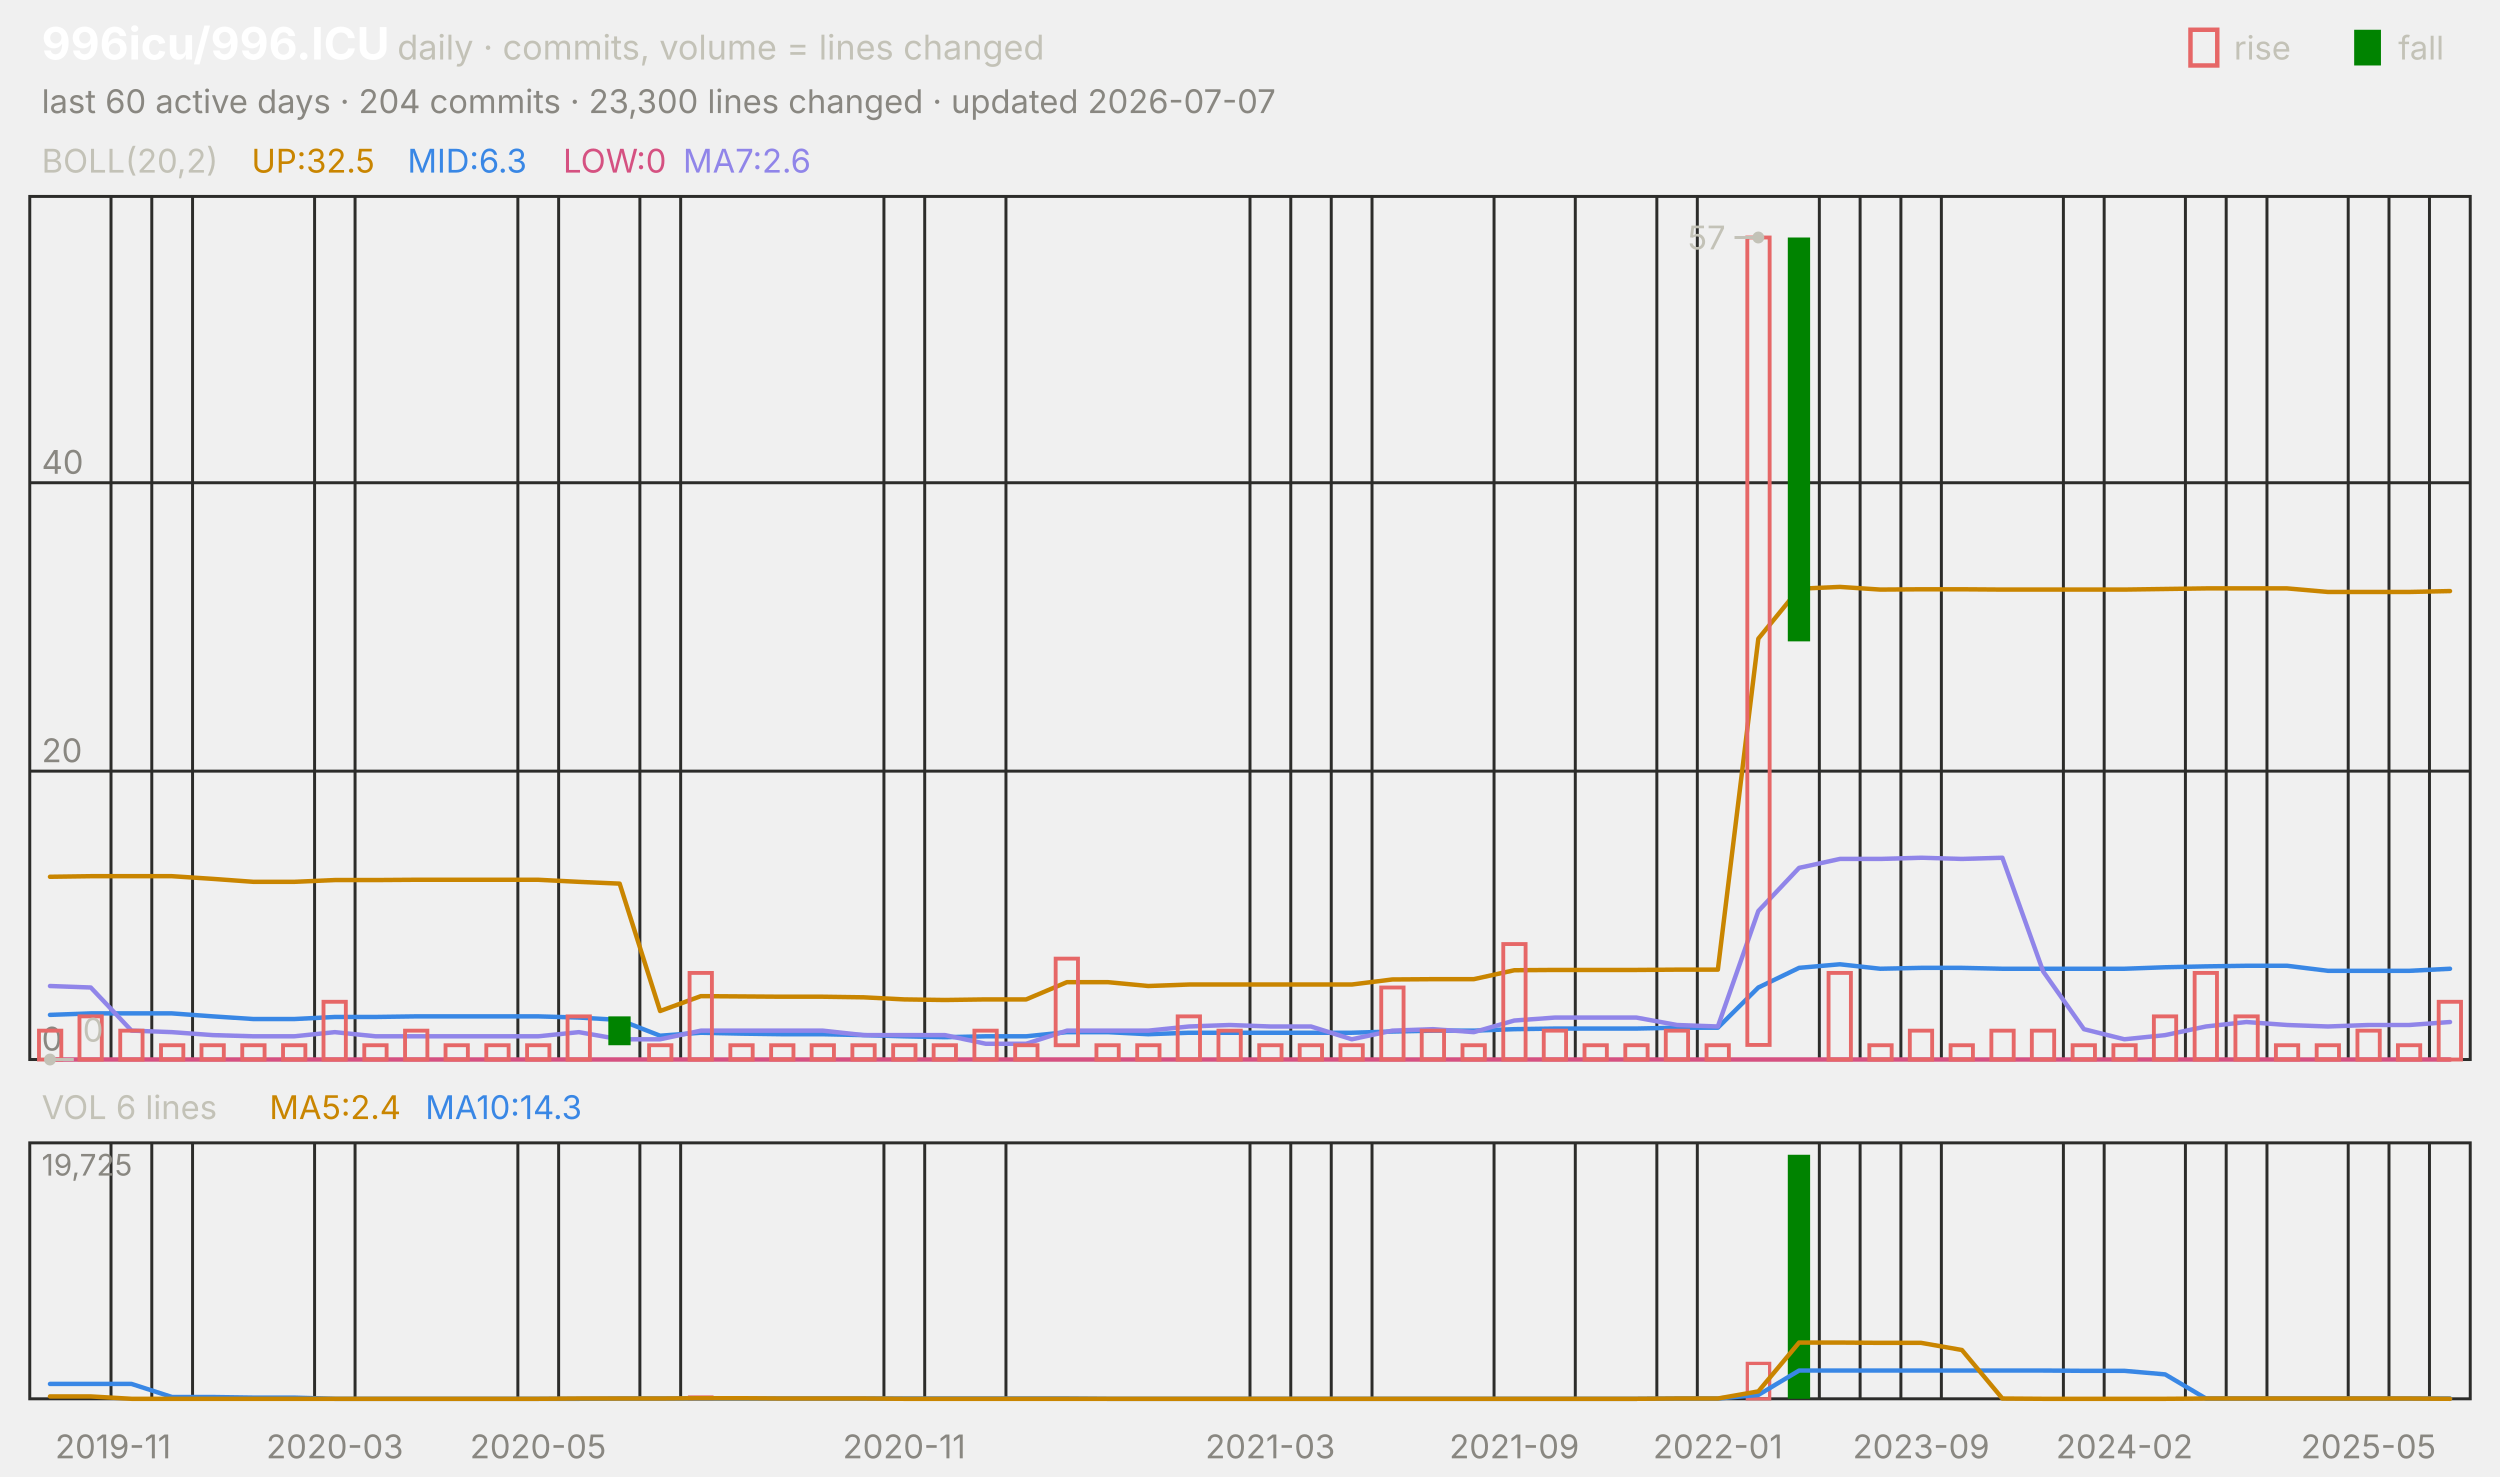
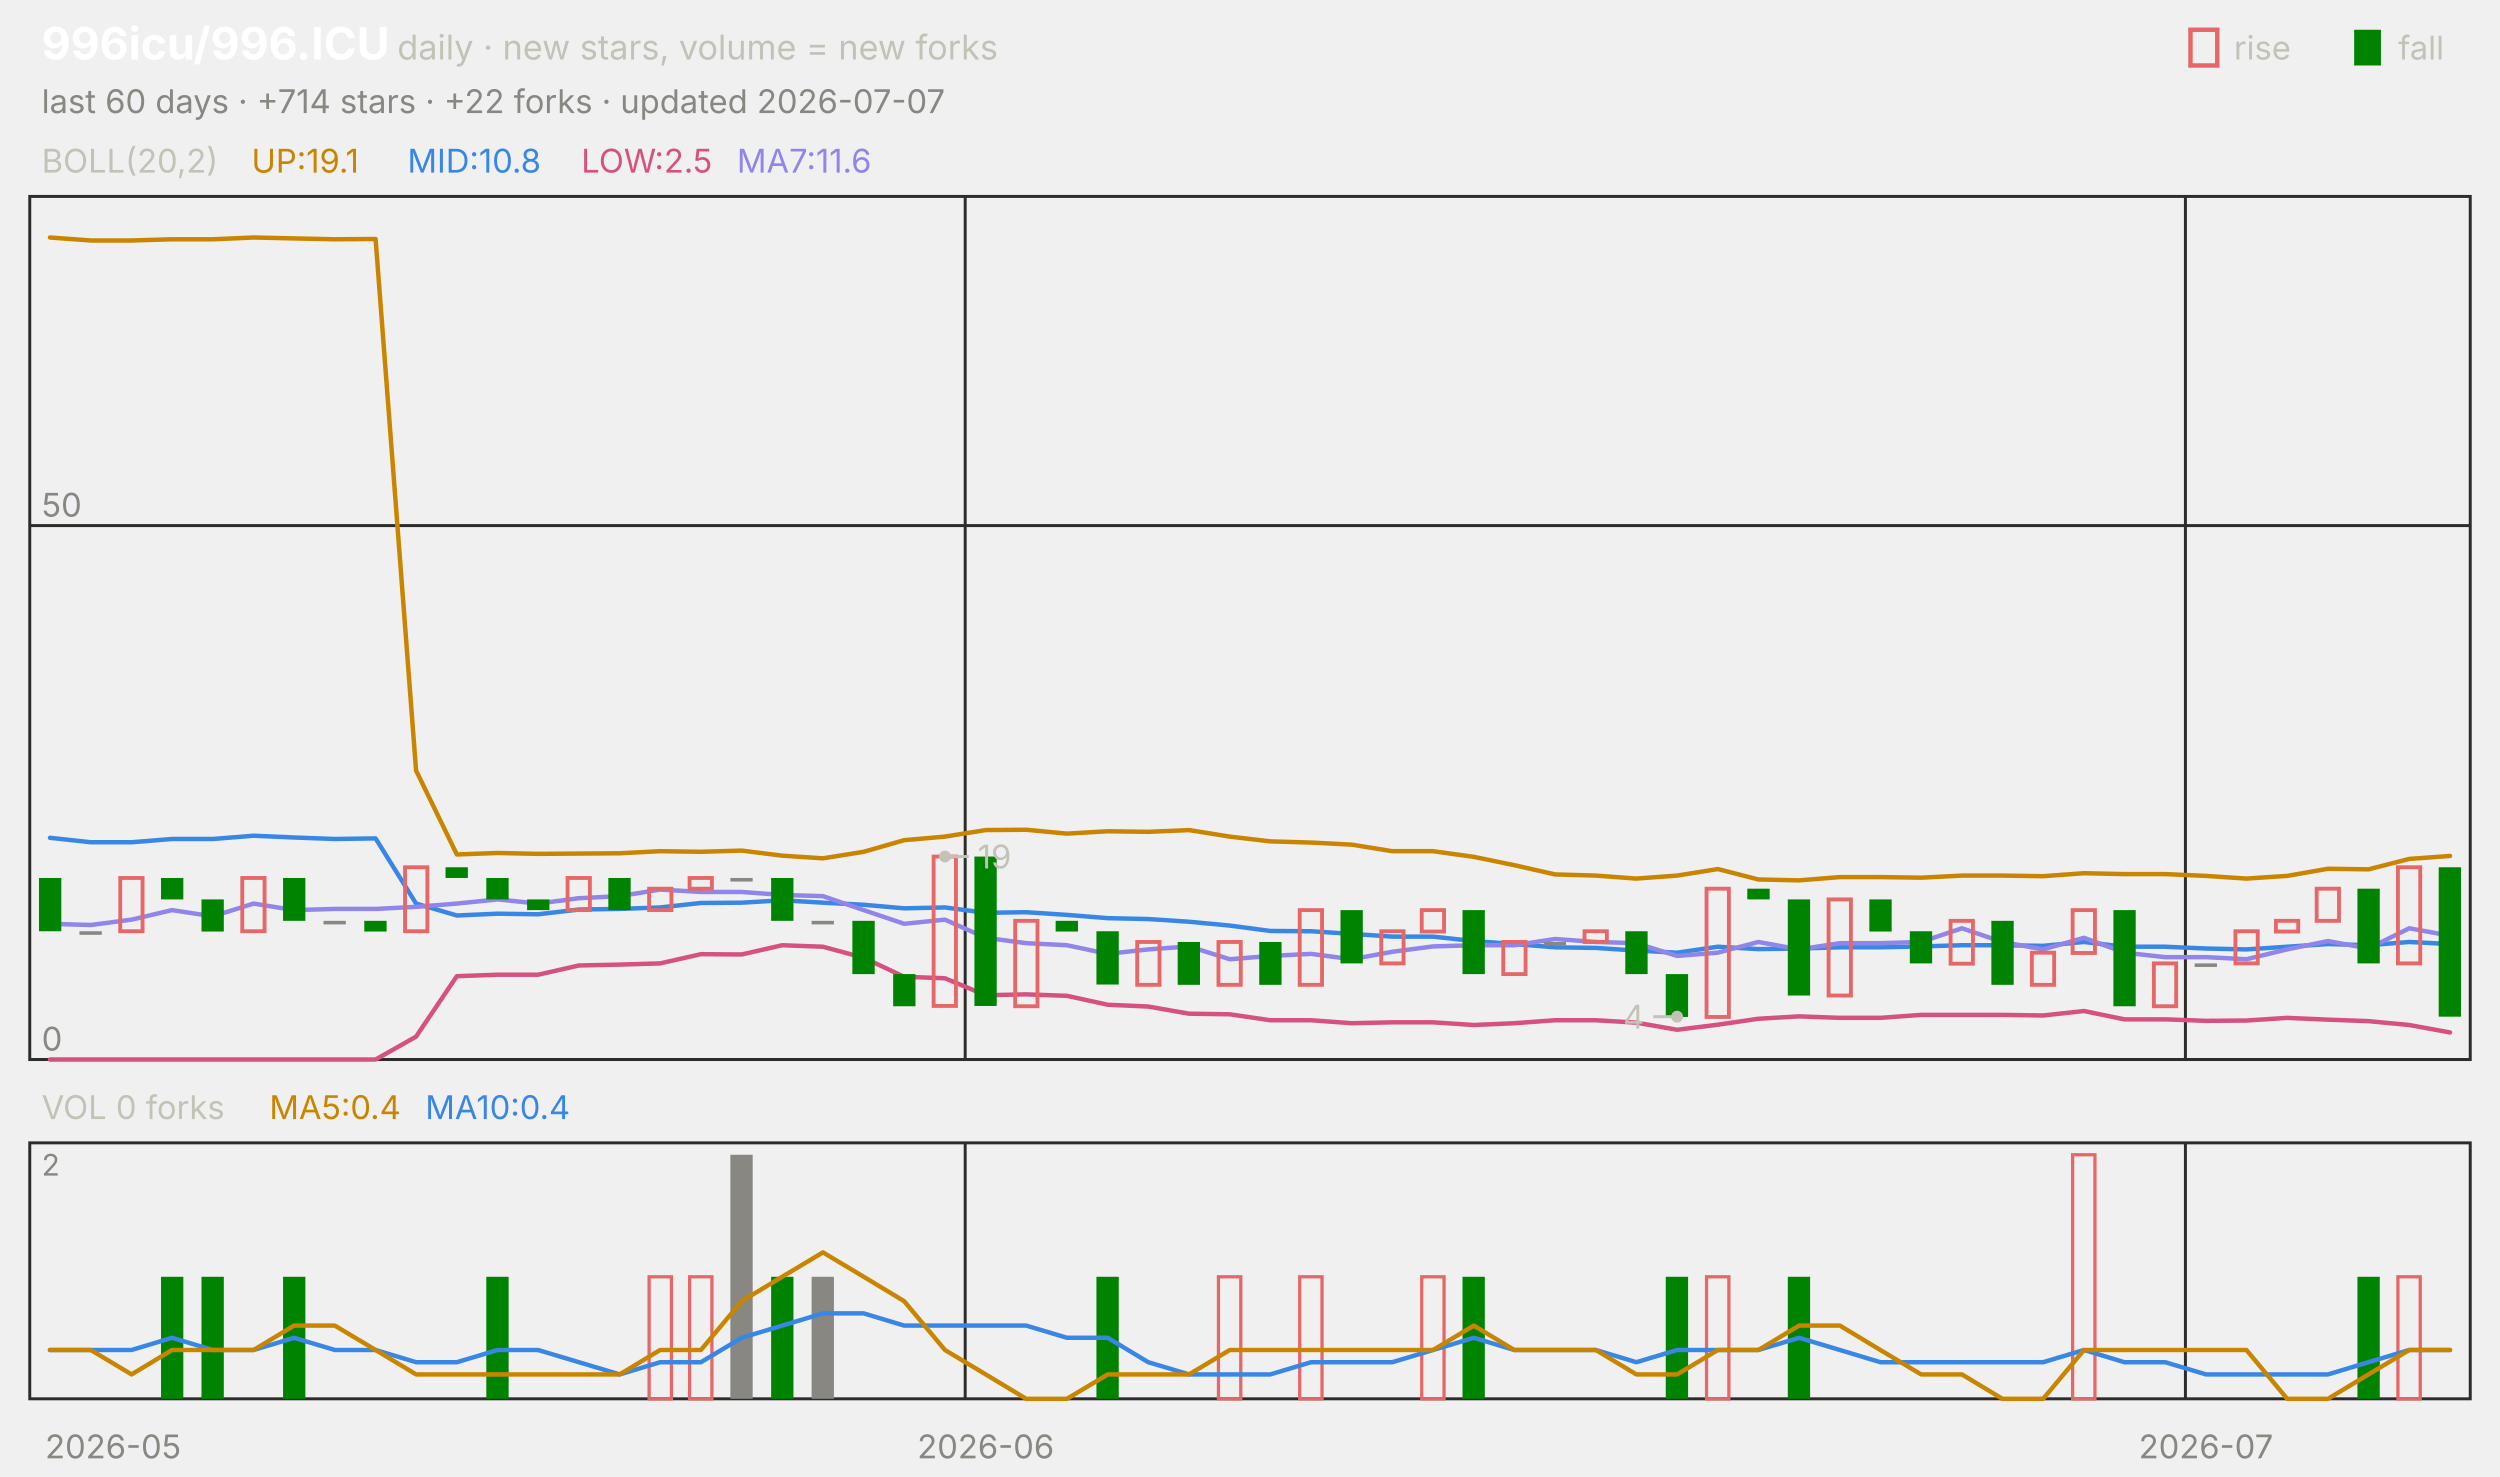
<svg xmlns="http://www.w3.org/2000/svg" viewBox="0 0 840 496" width="840" height="496" font-family="-apple-system,'Segoe UI',system-ui,sans-serif" role="img" aria-label="996icu/996.ICU candlestick chart">
  <text x="14.0" y="20.0" font-size="15" fill="#ffffff" font-weight="650">996icu/996.ICU</text>
-   <text x="133.5" y="20.0" font-size="11.5" fill="#c3c2b7">daily · commits, volume = lines changed</text>
+   <text x="133.5" y="20.0" font-size="11.5" fill="#c3c2b7">daily · new stars, volume = new forks</text>
  <text x="805.8" y="20.0" font-size="11.0" fill="#c3c2b7">fall</text>
  <rect x="791" y="10" width="9" height="12" fill="#008300" />
  <text x="750.6" y="20.0" font-size="11.0" fill="#c3c2b7">rise</text>
  <rect x="736" y="10" width="9" height="12" fill="none" stroke="#e66767" stroke-width="1.5" />
-   <text x="14.0" y="38.0" font-size="11.0" fill="#898781">last 60 active days · 204 commits · 23,300 lines changed · updated 2026-07-07</text>
+   <text x="14.0" y="38.0" font-size="11.0" fill="#898781">last 60 days · +714 stars · +22 forks · updated 2026-07-07</text>
  <rect x="10" y="66" width="820" height="290" fill="none" stroke="#2c2c2a" />
  <rect x="10" y="384" width="820" height="86" fill="none" stroke="#2c2c2a" />
-   <text x="38.0" y="490.0" font-size="11.0" fill="#898781" text-anchor="middle">2019-11</text>
-   <line x1="37.3" y1="66.0" x2="37.3" y2="356.0" stroke="#2c2c2a" stroke-width="1.0" />
-   <line x1="37.3" y1="384.0" x2="37.3" y2="470.0" stroke="#2c2c2a" stroke-width="1.0" />
-   <line x1="51.0" y1="66.0" x2="51.0" y2="356.0" stroke="#2c2c2a" stroke-width="1.0" />
-   <line x1="51.0" y1="384.0" x2="51.0" y2="470.0" stroke="#2c2c2a" stroke-width="1.0" />
-   <line x1="64.7" y1="66.0" x2="64.7" y2="356.0" stroke="#2c2c2a" stroke-width="1.0" />
-   <line x1="64.7" y1="384.0" x2="64.7" y2="470.0" stroke="#2c2c2a" stroke-width="1.0" />
-   <line x1="105.7" y1="66.0" x2="105.7" y2="356.0" stroke="#2c2c2a" stroke-width="1.0" />
-   <line x1="105.7" y1="384.0" x2="105.7" y2="470.0" stroke="#2c2c2a" stroke-width="1.0" />
-   <text x="112.5" y="490.0" font-size="11.0" fill="#898781" text-anchor="middle">2020-03</text>
-   <line x1="119.3" y1="66.0" x2="119.3" y2="356.0" stroke="#2c2c2a" stroke-width="1.0" />
-   <line x1="119.3" y1="384.0" x2="119.3" y2="470.0" stroke="#2c2c2a" stroke-width="1.0" />
-   <line x1="174.0" y1="66.0" x2="174.0" y2="356.0" stroke="#2c2c2a" stroke-width="1.0" />
-   <line x1="174.0" y1="384.0" x2="174.0" y2="470.0" stroke="#2c2c2a" stroke-width="1.0" />
-   <text x="180.8" y="490.0" font-size="11.0" fill="#898781" text-anchor="middle">2020-05</text>
-   <line x1="187.7" y1="66.0" x2="187.7" y2="356.0" stroke="#2c2c2a" stroke-width="1.0" />
-   <line x1="187.7" y1="384.0" x2="187.7" y2="470.0" stroke="#2c2c2a" stroke-width="1.0" />
-   <line x1="215.0" y1="66.0" x2="215.0" y2="356.0" stroke="#2c2c2a" stroke-width="1.0" />
-   <line x1="215.0" y1="384.0" x2="215.0" y2="470.0" stroke="#2c2c2a" stroke-width="1.0" />
-   <line x1="228.7" y1="66.0" x2="228.7" y2="356.0" stroke="#2c2c2a" stroke-width="1.0" />
-   <line x1="228.7" y1="384.0" x2="228.7" y2="470.0" stroke="#2c2c2a" stroke-width="1.0" />
-   <line x1="297.0" y1="66.0" x2="297.0" y2="356.0" stroke="#2c2c2a" stroke-width="1.0" />
-   <line x1="297.0" y1="384.0" x2="297.0" y2="470.0" stroke="#2c2c2a" stroke-width="1.0" />
-   <text x="303.8" y="490.0" font-size="11.0" fill="#898781" text-anchor="middle">2020-11</text>
-   <line x1="310.7" y1="66.0" x2="310.7" y2="356.0" stroke="#2c2c2a" stroke-width="1.0" />
-   <line x1="310.7" y1="384.0" x2="310.7" y2="470.0" stroke="#2c2c2a" stroke-width="1.0" />
-   <line x1="338.0" y1="66.0" x2="338.0" y2="356.0" stroke="#2c2c2a" stroke-width="1.0" />
-   <line x1="338.0" y1="384.0" x2="338.0" y2="470.0" stroke="#2c2c2a" stroke-width="1.0" />
-   <line x1="420.0" y1="66.0" x2="420.0" y2="356.0" stroke="#2c2c2a" stroke-width="1.0" />
-   <line x1="420.0" y1="384.0" x2="420.0" y2="470.0" stroke="#2c2c2a" stroke-width="1.0" />
-   <text x="426.8" y="490.0" font-size="11.0" fill="#898781" text-anchor="middle">2021-03</text>
-   <line x1="433.7" y1="66.0" x2="433.7" y2="356.0" stroke="#2c2c2a" stroke-width="1.0" />
-   <line x1="433.7" y1="384.0" x2="433.7" y2="470.0" stroke="#2c2c2a" stroke-width="1.0" />
-   <line x1="447.3" y1="66.0" x2="447.3" y2="356.0" stroke="#2c2c2a" stroke-width="1.0" />
-   <line x1="447.3" y1="384.0" x2="447.3" y2="470.0" stroke="#2c2c2a" stroke-width="1.0" />
-   <line x1="461.0" y1="66.0" x2="461.0" y2="356.0" stroke="#2c2c2a" stroke-width="1.0" />
-   <line x1="461.0" y1="384.0" x2="461.0" y2="470.0" stroke="#2c2c2a" stroke-width="1.0" />
-   <line x1="502.0" y1="66.0" x2="502.0" y2="356.0" stroke="#2c2c2a" stroke-width="1.0" />
-   <line x1="502.0" y1="384.0" x2="502.0" y2="470.0" stroke="#2c2c2a" stroke-width="1.0" />
-   <text x="508.8" y="490.0" font-size="11.0" fill="#898781" text-anchor="middle">2021-09</text>
-   <line x1="529.3" y1="66.0" x2="529.3" y2="356.0" stroke="#2c2c2a" stroke-width="1.0" />
-   <line x1="529.3" y1="384.0" x2="529.3" y2="470.0" stroke="#2c2c2a" stroke-width="1.0" />
-   <line x1="556.7" y1="66.0" x2="556.7" y2="356.0" stroke="#2c2c2a" stroke-width="1.0" />
-   <line x1="556.7" y1="384.0" x2="556.7" y2="470.0" stroke="#2c2c2a" stroke-width="1.0" />
-   <line x1="570.3" y1="66.0" x2="570.3" y2="356.0" stroke="#2c2c2a" stroke-width="1.0" />
-   <line x1="570.3" y1="384.0" x2="570.3" y2="470.0" stroke="#2c2c2a" stroke-width="1.0" />
-   <text x="577.2" y="490.0" font-size="11.0" fill="#898781" text-anchor="middle">2022-01</text>
-   <line x1="611.3" y1="66.0" x2="611.3" y2="356.0" stroke="#2c2c2a" stroke-width="1.0" />
-   <line x1="611.3" y1="384.0" x2="611.3" y2="470.0" stroke="#2c2c2a" stroke-width="1.0" />
-   <line x1="625.0" y1="66.0" x2="625.0" y2="356.0" stroke="#2c2c2a" stroke-width="1.0" />
-   <line x1="625.0" y1="384.0" x2="625.0" y2="470.0" stroke="#2c2c2a" stroke-width="1.0" />
-   <line x1="638.7" y1="66.0" x2="638.7" y2="356.0" stroke="#2c2c2a" stroke-width="1.0" />
-   <line x1="638.7" y1="384.0" x2="638.7" y2="470.0" stroke="#2c2c2a" stroke-width="1.0" />
-   <text x="645.5" y="490.0" font-size="11.0" fill="#898781" text-anchor="middle">2023-09</text>
-   <line x1="652.3" y1="66.0" x2="652.3" y2="356.0" stroke="#2c2c2a" stroke-width="1.0" />
-   <line x1="652.3" y1="384.0" x2="652.3" y2="470.0" stroke="#2c2c2a" stroke-width="1.0" />
-   <line x1="693.3" y1="66.0" x2="693.3" y2="356.0" stroke="#2c2c2a" stroke-width="1.0" />
-   <line x1="693.3" y1="384.0" x2="693.3" y2="470.0" stroke="#2c2c2a" stroke-width="1.0" />
-   <line x1="707.0" y1="66.0" x2="707.0" y2="356.0" stroke="#2c2c2a" stroke-width="1.0" />
-   <line x1="707.0" y1="384.0" x2="707.0" y2="470.0" stroke="#2c2c2a" stroke-width="1.0" />
-   <text x="713.8" y="490.0" font-size="11.0" fill="#898781" text-anchor="middle">2024-02</text>
+   <text x="38.0" y="490.0" font-size="11.0" fill="#898781" text-anchor="middle">2026-05</text>
+   <line x1="324.3" y1="66.0" x2="324.3" y2="356.0" stroke="#2c2c2a" stroke-width="1.0" />
+   <line x1="324.3" y1="384.0" x2="324.3" y2="470.0" stroke="#2c2c2a" stroke-width="1.0" />
+   <text x="331.2" y="490.0" font-size="11.0" fill="#898781" text-anchor="middle">2026-06</text>
  <line x1="734.3" y1="66.0" x2="734.3" y2="356.0" stroke="#2c2c2a" stroke-width="1.0" />
  <line x1="734.3" y1="384.0" x2="734.3" y2="470.0" stroke="#2c2c2a" stroke-width="1.0" />
-   <line x1="748.0" y1="66.0" x2="748.0" y2="356.0" stroke="#2c2c2a" stroke-width="1.0" />
-   <line x1="748.0" y1="384.0" x2="748.0" y2="470.0" stroke="#2c2c2a" stroke-width="1.0" />
-   <line x1="761.7" y1="66.0" x2="761.7" y2="356.0" stroke="#2c2c2a" stroke-width="1.0" />
-   <line x1="761.7" y1="384.0" x2="761.7" y2="470.0" stroke="#2c2c2a" stroke-width="1.0" />
-   <line x1="789.0" y1="66.0" x2="789.0" y2="356.0" stroke="#2c2c2a" stroke-width="1.0" />
-   <line x1="789.0" y1="384.0" x2="789.0" y2="470.0" stroke="#2c2c2a" stroke-width="1.0" />
-   <text x="795.8" y="490.0" font-size="11.0" fill="#898781" text-anchor="middle">2025-05</text>
-   <line x1="802.7" y1="66.0" x2="802.7" y2="356.0" stroke="#2c2c2a" stroke-width="1.0" />
-   <line x1="802.7" y1="384.0" x2="802.7" y2="470.0" stroke="#2c2c2a" stroke-width="1.0" />
-   <line x1="816.3" y1="66.0" x2="816.3" y2="356.0" stroke="#2c2c2a" stroke-width="1.0" />
-   <line x1="816.3" y1="384.0" x2="816.3" y2="470.0" stroke="#2c2c2a" stroke-width="1.0" />
+   <text x="741.2" y="490.0" font-size="11.0" fill="#898781" text-anchor="middle">2026-07</text>
  <text x="14.0" y="58.0" font-size="11.0" fill="#c3c2b7">BOLL(20,2)</text>
-   <text x="84.5" y="58.0" font-size="11.0" fill="#c98500">UP:32.5</text>
-   <text x="136.9" y="58.0" font-size="11.0" fill="#3987e5">MID:6.3</text>
-   <text x="189.2" y="58.0" font-size="11.0" fill="#d55181">LOW:0</text>
-   <text x="229.5" y="58.0" font-size="11.0" fill="#9085e9">MA7:2.6</text>
+   <text x="84.5" y="58.0" font-size="11.0" fill="#c98500">UP:19.1</text>
+   <text x="136.9" y="58.0" font-size="11.0" fill="#3987e5">MID:10.8</text>
+   <text x="195.3" y="58.0" font-size="11.0" fill="#d55181">LOW:2.5</text>
+   <text x="247.6" y="58.0" font-size="11.0" fill="#9085e9">MA7:11.6</text>
  <line x1="10.0" y1="356.0" x2="830.0" y2="356.0" stroke="#2c2c2a" stroke-width="1.0" />
  <text x="14.0" y="353.0" font-size="11.0" fill="#898781">0</text>
-   <line x1="10.0" y1="259.1" x2="830.0" y2="259.1" stroke="#2c2c2a" stroke-width="1.0" />
-   <text x="14.0" y="256.1" font-size="11.0" fill="#898781">20</text>
-   <line x1="10.0" y1="162.2" x2="830.0" y2="162.2" stroke="#2c2c2a" stroke-width="1.0" />
-   <text x="14.0" y="159.2" font-size="11.0" fill="#898781">40</text>
-   <polyline points="16.8,294.6 30.5,294.4 44.2,294.4 57.8,294.4 71.5,295.3 85.2,296.3 98.8,296.3 112.5,295.7 126.2,295.7 139.8,295.6 153.5,295.6 167.2,295.6 180.8,295.6 194.5,296.3 208.2,296.9 221.8,339.7 235.5,334.7 249.2,334.8 262.8,334.9 276.5,334.9 290.2,335.1 303.8,335.8 317.5,336.0 331.2,335.8 344.8,335.8 358.5,330.0 372.2,330.0 385.8,331.3 399.5,330.8 413.2,330.8 426.8,330.8 440.5,330.8 454.2,330.8 467.8,329.1 481.5,329.0 495.2,329.0 508.8,326.0 522.5,325.9 536.2,325.9 549.8,325.9 563.5,325.8 577.2,325.8 590.8,214.6 604.5,197.8 618.2,197.2 631.8,198.1 645.5,198.0 659.2,198.0 672.8,198.1 686.5,198.1 700.2,198.1 713.8,198.1 727.5,197.9 741.2,197.7 754.8,197.7 768.5,197.7 782.2,198.9 795.8,198.9 809.5,198.9 823.2,198.6" fill="none" stroke="#c98500" stroke-width="1.5" stroke-linejoin="round" stroke-linecap="round" />
-   <polyline points="16.8,341.0 30.5,340.5 44.2,340.5 57.8,340.5 71.5,341.5 85.2,342.4 98.8,342.4 112.5,341.7 126.2,341.7 139.8,341.5 153.5,341.5 167.2,341.5 180.8,341.5 194.5,341.9 208.2,342.7 221.8,348.0 235.5,347.0 249.2,347.3 262.8,347.5 276.5,347.5 290.2,347.8 303.8,348.2 317.5,348.5 331.2,348.2 344.8,348.2 358.5,346.8 372.2,346.8 385.8,347.5 399.5,347.0 413.2,347.0 426.8,347.0 440.5,347.0 454.2,347.0 467.8,346.6 481.5,346.3 495.2,346.3 508.8,345.8 522.5,345.6 536.2,345.6 549.8,345.6 563.5,345.3 577.2,345.3 590.8,331.8 604.5,325.2 618.2,324.0 631.8,325.5 645.5,325.2 659.2,325.2 672.8,325.5 686.5,325.5 700.2,325.5 713.8,325.5 727.5,325.0 741.2,324.7 754.8,324.5 768.5,324.5 782.2,326.2 795.8,326.2 809.5,326.2 823.2,325.5" fill="none" stroke="#3987e5" stroke-width="1.5" stroke-linejoin="round" stroke-linecap="round" />
-   <polyline points="16.8,356.0 30.5,356.0 44.2,356.0 57.8,356.0 71.5,356.0 85.2,356.0 98.8,356.0 112.5,356.0 126.2,356.0 139.8,356.0 153.5,356.0 167.2,356.0 180.8,356.0 194.5,356.0 208.2,356.0 221.8,356.0 235.5,356.0 249.2,356.0 262.8,356.0 276.5,356.0 290.2,356.0 303.8,356.0 317.5,356.0 331.2,356.0 344.8,356.0 358.5,356.0 372.2,356.0 385.8,356.0 399.5,356.0 413.2,356.0 426.8,356.0 440.5,356.0 454.2,356.0 467.8,356.0 481.5,356.0 495.2,356.0 508.8,356.0 522.5,356.0 536.2,356.0 549.8,356.0 563.5,356.0 577.2,356.0 590.8,356.0 604.5,356.0 618.2,356.0 631.8,356.0 645.5,356.0 659.2,356.0 672.8,356.0 686.5,356.0 700.2,356.0 713.8,356.0 727.5,356.0 741.2,356.0 754.8,356.0 768.5,356.0 782.2,356.0 795.8,356.0 809.5,356.0 823.2,356.0" fill="none" stroke="#d55181" stroke-width="1.5" stroke-linejoin="round" stroke-linecap="round" />
-   <polyline points="16.8,331.3 30.5,331.8 44.2,346.3 57.8,346.8 71.5,347.8 85.2,348.2 98.8,348.2 112.5,346.8 126.2,348.2 139.8,348.2 153.5,348.2 167.2,348.2 180.8,348.2 194.5,346.8 208.2,349.2 221.8,349.2 235.5,346.3 249.2,346.3 262.8,346.3 276.5,346.3 290.2,347.8 303.8,347.8 317.5,347.8 331.2,350.7 344.8,350.7 358.5,346.3 372.2,346.3 385.8,346.3 399.5,344.9 413.2,344.4 426.8,344.9 440.5,344.9 454.2,349.2 467.8,346.3 481.5,345.8 495.2,346.8 508.8,342.9 522.5,341.9 536.2,341.9 549.8,341.9 563.5,344.4 577.2,344.9 590.8,306.1 604.5,291.6 618.2,288.6 631.8,288.6 645.5,288.2 659.2,288.6 672.8,288.2 686.5,326.4 700.2,345.8 713.8,349.2 727.5,347.8 741.2,344.9 754.8,343.4 768.5,344.4 782.2,344.9 795.8,344.4 809.5,344.4 823.2,343.4" fill="none" stroke="#9085e9" stroke-width="1.5" stroke-linejoin="round" stroke-linecap="round" />
-   <rect x="13.1" y="346.3" width="7.5" height="9.7" fill="none" stroke="#e66767" stroke-width="1.3" />
-   <rect x="26.7" y="341.5" width="7.5" height="14.5" fill="none" stroke="#e66767" stroke-width="1.3" />
-   <rect x="40.4" y="346.3" width="7.5" height="9.7" fill="none" stroke="#e66767" stroke-width="1.3" />
-   <rect x="54.1" y="351.2" width="7.5" height="4.8" fill="none" stroke="#e66767" stroke-width="1.3" />
-   <rect x="67.7" y="351.2" width="7.5" height="4.8" fill="none" stroke="#e66767" stroke-width="1.3" />
-   <rect x="81.4" y="351.2" width="7.5" height="4.8" fill="none" stroke="#e66767" stroke-width="1.3" />
-   <rect x="95.1" y="351.2" width="7.5" height="4.8" fill="none" stroke="#e66767" stroke-width="1.3" />
-   <rect x="108.7" y="336.6" width="7.5" height="19.4" fill="none" stroke="#e66767" stroke-width="1.3" />
-   <rect x="122.4" y="351.2" width="7.5" height="4.8" fill="none" stroke="#e66767" stroke-width="1.3" />
-   <rect x="136.1" y="346.3" width="7.5" height="9.7" fill="none" stroke="#e66767" stroke-width="1.3" />
-   <rect x="149.7" y="351.2" width="7.5" height="4.8" fill="none" stroke="#e66767" stroke-width="1.3" />
-   <rect x="163.4" y="351.2" width="7.5" height="4.8" fill="none" stroke="#e66767" stroke-width="1.3" />
-   <rect x="177.1" y="351.2" width="7.5" height="4.8" fill="none" stroke="#e66767" stroke-width="1.3" />
-   <rect x="190.7" y="341.5" width="7.5" height="14.5" fill="none" stroke="#e66767" stroke-width="1.3" />
-   <rect x="204.4" y="341.5" width="7.5" height="9.7" fill="#008300" />
-   <rect x="218.1" y="351.2" width="7.5" height="4.8" fill="none" stroke="#e66767" stroke-width="1.3" />
-   <rect x="231.7" y="326.9" width="7.5" height="29.1" fill="none" stroke="#e66767" stroke-width="1.3" />
-   <rect x="245.4" y="351.2" width="7.5" height="4.8" fill="none" stroke="#e66767" stroke-width="1.3" />
-   <rect x="259.1" y="351.2" width="7.5" height="4.8" fill="none" stroke="#e66767" stroke-width="1.3" />
-   <rect x="272.7" y="351.2" width="7.5" height="4.8" fill="none" stroke="#e66767" stroke-width="1.3" />
-   <rect x="286.4" y="351.2" width="7.5" height="4.8" fill="none" stroke="#e66767" stroke-width="1.3" />
-   <rect x="300.1" y="351.2" width="7.5" height="4.8" fill="none" stroke="#e66767" stroke-width="1.3" />
-   <rect x="313.7" y="351.2" width="7.5" height="4.8" fill="none" stroke="#e66767" stroke-width="1.3" />
-   <rect x="327.4" y="346.3" width="7.5" height="9.7" fill="none" stroke="#e66767" stroke-width="1.3" />
-   <rect x="341.1" y="351.2" width="7.5" height="4.8" fill="none" stroke="#e66767" stroke-width="1.3" />
-   <rect x="354.7" y="322.1" width="7.5" height="29.1" fill="none" stroke="#e66767" stroke-width="1.3" />
-   <rect x="368.4" y="351.2" width="7.5" height="4.8" fill="none" stroke="#e66767" stroke-width="1.3" />
-   <rect x="382.1" y="351.2" width="7.5" height="4.8" fill="none" stroke="#e66767" stroke-width="1.3" />
-   <rect x="395.7" y="341.5" width="7.5" height="14.5" fill="none" stroke="#e66767" stroke-width="1.3" />
-   <rect x="409.4" y="346.3" width="7.5" height="9.7" fill="none" stroke="#e66767" stroke-width="1.3" />
-   <rect x="423.1" y="351.2" width="7.5" height="4.8" fill="none" stroke="#e66767" stroke-width="1.3" />
-   <rect x="436.7" y="351.2" width="7.5" height="4.8" fill="none" stroke="#e66767" stroke-width="1.3" />
-   <rect x="450.4" y="351.2" width="7.5" height="4.8" fill="none" stroke="#e66767" stroke-width="1.3" />
-   <rect x="464.1" y="331.8" width="7.5" height="24.2" fill="none" stroke="#e66767" stroke-width="1.3" />
-   <rect x="477.7" y="346.3" width="7.5" height="9.7" fill="none" stroke="#e66767" stroke-width="1.3" />
-   <rect x="491.4" y="351.2" width="7.5" height="4.8" fill="none" stroke="#e66767" stroke-width="1.3" />
-   <rect x="505.1" y="317.2" width="7.5" height="38.8" fill="none" stroke="#e66767" stroke-width="1.3" />
-   <rect x="518.7" y="346.3" width="7.5" height="9.7" fill="none" stroke="#e66767" stroke-width="1.3" />
-   <rect x="532.4" y="351.2" width="7.5" height="4.8" fill="none" stroke="#e66767" stroke-width="1.3" />
-   <rect x="546.1" y="351.2" width="7.5" height="4.8" fill="none" stroke="#e66767" stroke-width="1.3" />
-   <rect x="559.7" y="346.3" width="7.5" height="9.7" fill="none" stroke="#e66767" stroke-width="1.3" />
-   <rect x="573.4" y="351.2" width="7.5" height="4.8" fill="none" stroke="#e66767" stroke-width="1.3" />
-   <rect x="587.1" y="79.8" width="7.5" height="271.3" fill="none" stroke="#e66767" stroke-width="1.3" />
-   <rect x="600.7" y="79.8" width="7.5" height="135.7" fill="#008300" />
-   <rect x="614.4" y="326.9" width="7.5" height="29.1" fill="none" stroke="#e66767" stroke-width="1.3" />
-   <rect x="628.1" y="351.2" width="7.5" height="4.8" fill="none" stroke="#e66767" stroke-width="1.3" />
-   <rect x="641.7" y="346.3" width="7.5" height="9.7" fill="none" stroke="#e66767" stroke-width="1.3" />
-   <rect x="655.4" y="351.2" width="7.5" height="4.8" fill="none" stroke="#e66767" stroke-width="1.3" />
-   <rect x="669.1" y="346.3" width="7.5" height="9.7" fill="none" stroke="#e66767" stroke-width="1.3" />
-   <rect x="682.7" y="346.3" width="7.5" height="9.7" fill="none" stroke="#e66767" stroke-width="1.3" />
-   <rect x="696.4" y="351.2" width="7.5" height="4.8" fill="none" stroke="#e66767" stroke-width="1.3" />
-   <rect x="710.1" y="351.2" width="7.5" height="4.8" fill="none" stroke="#e66767" stroke-width="1.3" />
-   <rect x="723.7" y="341.5" width="7.5" height="14.5" fill="none" stroke="#e66767" stroke-width="1.3" />
-   <rect x="737.4" y="326.9" width="7.5" height="29.1" fill="none" stroke="#e66767" stroke-width="1.3" />
-   <rect x="751.1" y="341.5" width="7.5" height="14.5" fill="none" stroke="#e66767" stroke-width="1.3" />
-   <rect x="764.7" y="351.2" width="7.5" height="4.8" fill="none" stroke="#e66767" stroke-width="1.3" />
-   <rect x="778.4" y="351.2" width="7.5" height="4.8" fill="none" stroke="#e66767" stroke-width="1.3" />
-   <rect x="792.1" y="346.3" width="7.5" height="9.7" fill="none" stroke="#e66767" stroke-width="1.3" />
-   <rect x="805.7" y="351.2" width="7.5" height="4.8" fill="none" stroke="#e66767" stroke-width="1.3" />
-   <rect x="819.4" y="336.6" width="7.5" height="19.4" fill="none" stroke="#e66767" stroke-width="1.3" />
-   <circle cx="590.8" cy="79.8" r="2" fill="#c3c2b7" />
-   <line x1="590.8" y1="79.8" x2="582.8" y2="79.8" stroke="#c3c2b7" stroke-width="1.0" />
-   <text x="579.8" y="83.8" font-size="11.0" fill="#c3c2b7" text-anchor="end">57</text>
-   <circle cx="16.8" cy="356.0" r="2" fill="#c3c2b7" />
-   <line x1="16.8" y1="356.0" x2="24.8" y2="356.0" stroke="#c3c2b7" stroke-width="1.0" />
-   <text x="27.8" y="350.0" font-size="11.0" fill="#c3c2b7">0</text>
-   <text x="14.0" y="376.0" font-size="11.0" fill="#c3c2b7">VOL 6 lines</text>
-   <text x="90.5" y="376.0" font-size="11.0" fill="#c98500">MA5:2.4</text>
-   <text x="142.9" y="376.0" font-size="11.0" fill="#3987e5">MA10:14.3</text>
-   <text x="14.0" y="395.0" font-size="10" fill="#898781">19,725</text>
-   <rect x="231.7" y="469.4" width="7.5" height="0.6" fill="none" stroke="#e66767" stroke-width="1.1" />
-   <rect x="587.1" y="458.1" width="7.5" height="11.9" fill="none" stroke="#e66767" stroke-width="1.1" />
-   <rect x="600.7" y="388.0" width="7.5" height="82.0" fill="#008300" />
-   <polyline points="16.8,465.0 30.5,465.0 44.2,465.0 57.8,469.4 71.5,469.4 85.2,469.6 98.8,469.6 112.5,470.0 126.2,470.0 139.8,470.0 153.5,470.0 167.2,470.0 180.8,470.0 194.5,470.0 208.2,469.9 221.8,469.9 235.5,469.9 249.2,469.9 262.8,469.9 276.5,469.9 290.2,469.9 303.8,469.9 317.5,469.9 331.2,469.9 344.8,469.9 358.5,469.9 372.2,470.0 385.8,470.0 399.5,470.0 413.2,470.0 426.8,470.0 440.5,470.0 454.2,470.0 467.8,470.0 481.5,470.0 495.2,470.0 508.8,470.0 522.5,470.0 536.2,470.0 549.8,470.0 563.5,469.9 577.2,469.9 590.8,468.7 604.5,460.5 618.2,460.5 631.8,460.5 645.5,460.5 659.2,460.5 672.8,460.5 686.5,460.5 700.2,460.6 713.8,460.6 727.5,461.8 741.2,469.9 754.8,469.9 768.5,469.9 782.2,469.9 795.8,469.9 809.5,469.9 823.2,469.9" fill="none" stroke="#3987e5" stroke-width="1.5" stroke-linejoin="round" stroke-linecap="round" />
-   <polyline points="16.8,469.2 30.5,469.2 44.2,470.0 57.8,470.0 71.5,470.0 85.2,470.0 98.8,470.0 112.5,470.0 126.2,470.0 139.8,470.0 153.5,470.0 167.2,470.0 180.8,470.0 194.5,469.9 208.2,469.9 221.8,469.9 235.5,469.8 249.2,469.8 262.8,469.9 276.5,469.9 290.2,469.9 303.8,470.0 317.5,470.0 331.2,470.0 344.8,470.0 358.5,470.0 372.2,470.0 385.8,470.0 399.5,470.0 413.2,470.0 426.8,470.0 440.5,470.0 454.2,470.0 467.8,470.0 481.5,470.0 495.2,470.0 508.8,470.0 522.5,470.0 536.2,470.0 549.8,470.0 563.5,469.9 577.2,469.9 590.8,467.5 604.5,451.1 618.2,451.1 631.8,451.2 645.5,451.2 659.2,453.6 672.8,469.9 686.5,470.0 700.2,470.0 713.8,470.0 727.5,470.0 741.2,469.9 754.8,469.9 768.5,469.9 782.2,469.9 795.8,469.9 809.5,469.9 823.2,470.0" fill="none" stroke="#c98500" stroke-width="1.5" stroke-linejoin="round" stroke-linecap="round" />
+   <line x1="10.0" y1="176.6" x2="830.0" y2="176.6" stroke="#2c2c2a" stroke-width="1.0" />
+   <text x="14.0" y="173.6" font-size="11.0" fill="#898781">50</text>
+   <polyline points="16.8,79.8 30.5,80.8 44.2,80.8 57.8,80.4 71.5,80.4 85.2,79.8 98.8,80.1 112.5,80.4 126.2,80.3 139.8,258.9 153.5,287.1 167.2,286.6 180.8,286.9 194.5,286.8 208.2,286.7 221.8,286.0 235.5,286.2 249.2,285.8 262.8,287.5 276.5,288.4 290.2,286.2 303.8,282.3 317.5,281.1 331.2,278.9 344.8,278.8 358.5,280.1 372.2,279.3 385.8,279.5 399.5,278.9 413.2,281.1 426.8,282.7 440.5,283.1 454.2,283.8 467.8,286.0 481.5,286.0 495.2,287.9 508.8,290.7 522.5,293.8 536.2,294.2 549.8,295.2 563.5,294.2 577.2,292.0 590.8,295.5 604.5,295.8 618.2,294.7 631.8,294.7 645.5,294.9 659.2,294.2 672.8,294.2 686.5,294.4 700.2,293.4 713.8,293.7 727.5,293.7 741.2,294.3 754.8,295.2 768.5,294.3 782.2,291.9 795.8,292.1 809.5,288.6 823.2,287.6" fill="none" stroke="#c98500" stroke-width="1.5" stroke-linejoin="round" stroke-linecap="round" />
+   <polyline points="16.8,281.5 30.5,283.0 44.2,283.0 57.8,281.9 71.5,281.9 85.2,280.8 98.8,281.4 112.5,281.9 126.2,281.7 139.8,303.6 153.5,307.6 167.2,307.0 180.8,307.2 194.5,305.6 208.2,305.4 221.8,304.9 235.5,303.4 249.2,303.3 262.8,302.5 276.5,303.3 290.2,304.0 303.8,305.2 317.5,304.9 331.2,306.7 344.8,306.5 358.5,307.4 372.2,308.5 385.8,308.8 399.5,309.7 413.2,311.0 426.8,312.8 440.5,312.9 454.2,313.8 467.8,314.7 481.5,314.7 495.2,316.2 508.8,317.2 522.5,318.3 536.2,318.5 549.8,319.4 563.5,320.1 577.2,318.1 590.8,318.9 604.5,318.7 618.2,318.3 631.8,318.3 645.5,318.0 659.2,317.6 672.8,317.6 686.5,317.8 700.2,316.5 713.8,318.1 727.5,318.1 741.2,318.7 754.8,319.0 768.5,318.1 782.2,317.2 795.8,317.6 809.5,316.5 823.2,317.2" fill="none" stroke="#3987e5" stroke-width="1.5" stroke-linejoin="round" stroke-linecap="round" />
+   <polyline points="16.8,356.0 30.5,356.0 44.2,356.0 57.8,356.0 71.5,356.0 85.2,356.0 98.8,356.0 112.5,356.0 126.2,356.0 139.8,348.3 153.5,328.0 167.2,327.5 180.8,327.5 194.5,324.4 208.2,324.1 221.8,323.7 235.5,320.6 249.2,320.7 262.8,317.6 276.5,318.1 290.2,321.8 303.8,328.2 317.5,328.7 331.2,334.4 344.8,334.1 358.5,334.6 372.2,337.6 385.8,338.2 399.5,340.6 413.2,340.8 426.8,342.8 440.5,342.8 454.2,343.8 467.8,343.5 481.5,343.5 495.2,344.4 508.8,343.8 522.5,342.8 536.2,342.8 549.8,343.6 563.5,346.0 577.2,344.3 590.8,342.3 604.5,341.5 618.2,342.0 631.8,342.0 645.5,341.0 659.2,341.0 672.8,341.0 686.5,341.2 700.2,339.7 713.8,342.5 727.5,342.5 741.2,343.0 754.8,342.9 768.5,342.0 782.2,342.6 795.8,343.1 809.5,344.4 823.2,346.9" fill="none" stroke="#d55181" stroke-width="1.5" stroke-linejoin="round" stroke-linecap="round" />
+   <polyline points="16.8,310.4 30.5,310.8 44.2,309.0 57.8,305.8 71.5,307.9 85.2,303.6 98.8,305.8 112.5,305.4 126.2,305.4 139.8,304.7 153.5,303.6 167.2,302.2 180.8,303.6 194.5,301.8 208.2,301.1 221.8,298.9 235.5,299.7 249.2,299.7 262.8,300.7 276.5,301.1 290.2,305.8 303.8,310.4 317.5,309.0 331.2,315.1 344.8,316.9 358.5,317.6 372.2,320.5 385.8,319.0 399.5,318.0 413.2,322.3 426.8,321.2 440.5,320.5 454.2,322.3 467.8,319.8 481.5,318.0 495.2,317.6 508.8,317.6 522.5,315.5 536.2,316.5 549.8,316.9 563.5,321.2 577.2,320.1 590.8,316.5 604.5,319.0 618.2,316.9 631.8,316.9 645.5,316.5 659.2,311.9 672.8,316.5 686.5,319.0 700.2,315.1 713.8,320.1 727.5,321.6 741.2,321.6 754.8,322.3 768.5,319.0 782.2,316.2 795.8,318.7 809.5,311.9 823.2,314.4" fill="none" stroke="#9085e9" stroke-width="1.5" stroke-linejoin="round" stroke-linecap="round" />
+   <rect x="13.1" y="295.0" width="7.5" height="17.9" fill="#008300" />
+   <rect x="26.7" y="312.9" width="7.5" height="1.2" fill="#898781" />
+   <rect x="40.4" y="295.0" width="7.5" height="17.9" fill="none" stroke="#e66767" stroke-width="1.3" />
+   <rect x="54.1" y="295.0" width="7.5" height="7.2" fill="#008300" />
+   <rect x="67.7" y="302.2" width="7.5" height="10.8" fill="#008300" />
+   <rect x="81.4" y="295.0" width="7.5" height="17.9" fill="none" stroke="#e66767" stroke-width="1.3" />
+   <rect x="95.1" y="295.0" width="7.5" height="14.4" fill="#008300" />
+   <rect x="108.7" y="309.4" width="7.5" height="1.2" fill="#898781" />
+   <rect x="122.4" y="309.4" width="7.5" height="3.6" fill="#008300" />
+   <rect x="136.1" y="291.4" width="7.5" height="21.5" fill="none" stroke="#e66767" stroke-width="1.3" />
+   <rect x="149.7" y="291.4" width="7.5" height="3.6" fill="#008300" />
+   <rect x="163.4" y="295.0" width="7.5" height="7.2" fill="#008300" />
+   <rect x="177.1" y="302.2" width="7.5" height="3.6" fill="#008300" />
+   <rect x="190.7" y="295.0" width="7.5" height="10.8" fill="none" stroke="#e66767" stroke-width="1.3" />
+   <rect x="204.4" y="295.0" width="7.5" height="10.8" fill="#008300" />
+   <rect x="218.1" y="298.6" width="7.5" height="7.2" fill="none" stroke="#e66767" stroke-width="1.3" />
+   <rect x="231.7" y="295.0" width="7.5" height="3.6" fill="none" stroke="#e66767" stroke-width="1.3" />
+   <rect x="245.4" y="295.0" width="7.5" height="1.2" fill="#898781" />
+   <rect x="259.1" y="295.0" width="7.5" height="14.4" fill="#008300" />
+   <rect x="272.7" y="309.4" width="7.5" height="1.2" fill="#898781" />
+   <rect x="286.4" y="309.4" width="7.5" height="17.9" fill="#008300" />
+   <rect x="300.1" y="327.3" width="7.5" height="10.8" fill="#008300" />
+   <rect x="313.7" y="287.8" width="7.5" height="50.2" fill="none" stroke="#e66767" stroke-width="1.3" />
+   <rect x="327.4" y="287.8" width="7.5" height="50.2" fill="#008300" />
+   <rect x="341.1" y="309.4" width="7.5" height="28.7" fill="none" stroke="#e66767" stroke-width="1.3" />
+   <rect x="354.7" y="309.4" width="7.5" height="3.6" fill="#008300" />
+   <rect x="368.4" y="312.9" width="7.5" height="17.9" fill="#008300" />
+   <rect x="382.1" y="316.5" width="7.5" height="14.4" fill="none" stroke="#e66767" stroke-width="1.3" />
+   <rect x="395.7" y="316.5" width="7.5" height="14.4" fill="#008300" />
+   <rect x="409.4" y="316.5" width="7.5" height="14.4" fill="none" stroke="#e66767" stroke-width="1.3" />
+   <rect x="423.1" y="316.5" width="7.5" height="14.4" fill="#008300" />
+   <rect x="436.7" y="305.8" width="7.5" height="25.1" fill="none" stroke="#e66767" stroke-width="1.3" />
+   <rect x="450.4" y="305.8" width="7.5" height="17.9" fill="#008300" />
+   <rect x="464.1" y="312.9" width="7.5" height="10.8" fill="none" stroke="#e66767" stroke-width="1.3" />
+   <rect x="477.7" y="305.8" width="7.5" height="7.2" fill="none" stroke="#e66767" stroke-width="1.3" />
+   <rect x="491.4" y="305.8" width="7.5" height="21.5" fill="#008300" />
+   <rect x="505.1" y="316.5" width="7.5" height="10.8" fill="none" stroke="#e66767" stroke-width="1.3" />
+   <rect x="518.7" y="316.5" width="7.5" height="1.2" fill="#898781" />
+   <rect x="532.4" y="312.9" width="7.5" height="3.6" fill="none" stroke="#e66767" stroke-width="1.3" />
+   <rect x="546.1" y="312.9" width="7.5" height="14.4" fill="#008300" />
+   <rect x="559.7" y="327.3" width="7.5" height="14.4" fill="#008300" />
+   <rect x="573.4" y="298.6" width="7.5" height="43.1" fill="none" stroke="#e66767" stroke-width="1.3" />
+   <rect x="587.1" y="298.6" width="7.5" height="3.6" fill="#008300" />
+   <rect x="600.7" y="302.2" width="7.5" height="32.3" fill="#008300" />
+   <rect x="614.4" y="302.2" width="7.5" height="32.3" fill="none" stroke="#e66767" stroke-width="1.3" />
+   <rect x="628.1" y="302.2" width="7.5" height="10.8" fill="#008300" />
+   <rect x="641.7" y="312.9" width="7.5" height="10.8" fill="#008300" />
+   <rect x="655.4" y="309.4" width="7.5" height="14.4" fill="none" stroke="#e66767" stroke-width="1.3" />
+   <rect x="669.1" y="309.4" width="7.5" height="21.5" fill="#008300" />
+   <rect x="682.7" y="320.1" width="7.5" height="10.8" fill="none" stroke="#e66767" stroke-width="1.3" />
+   <rect x="696.4" y="305.8" width="7.5" height="14.4" fill="none" stroke="#e66767" stroke-width="1.3" />
+   <rect x="710.1" y="305.8" width="7.5" height="32.3" fill="#008300" />
+   <rect x="723.7" y="323.7" width="7.5" height="14.4" fill="none" stroke="#e66767" stroke-width="1.3" />
+   <rect x="737.4" y="323.7" width="7.5" height="1.2" fill="#898781" />
+   <rect x="751.1" y="312.9" width="7.5" height="10.8" fill="none" stroke="#e66767" stroke-width="1.3" />
+   <rect x="764.7" y="309.4" width="7.5" height="3.6" fill="none" stroke="#e66767" stroke-width="1.3" />
+   <rect x="778.4" y="298.6" width="7.5" height="10.8" fill="none" stroke="#e66767" stroke-width="1.3" />
+   <rect x="792.1" y="298.6" width="7.5" height="25.1" fill="#008300" />
+   <rect x="805.7" y="291.4" width="7.5" height="32.3" fill="none" stroke="#e66767" stroke-width="1.3" />
+   <rect x="819.4" y="291.4" width="7.5" height="50.2" fill="#008300" />
+   <circle cx="317.5" cy="287.8" r="2" fill="#c3c2b7" />
+   <line x1="317.5" y1="287.8" x2="325.5" y2="287.8" stroke="#c3c2b7" stroke-width="1.0" />
+   <text x="328.5" y="291.8" font-size="11.0" fill="#c3c2b7">19</text>
+   <circle cx="563.5" cy="341.6" r="2" fill="#c3c2b7" />
+   <line x1="563.5" y1="341.6" x2="555.5" y2="341.6" stroke="#c3c2b7" stroke-width="1.0" />
+   <text x="552.5" y="345.6" font-size="11.0" fill="#c3c2b7" text-anchor="end">4</text>
+   <text x="14.0" y="376.0" font-size="11.0" fill="#c3c2b7">VOL 0 forks</text>
+   <text x="90.5" y="376.0" font-size="11.0" fill="#c98500">MA5:0.4</text>
+   <text x="142.9" y="376.0" font-size="11.0" fill="#3987e5">MA10:0.4</text>
+   <text x="14.0" y="395.0" font-size="10" fill="#898781">2</text>
+   <rect x="54.1" y="429.0" width="7.5" height="41.0" fill="#008300" />
+   <rect x="67.7" y="429.0" width="7.5" height="41.0" fill="#008300" />
+   <rect x="95.1" y="429.0" width="7.5" height="41.0" fill="#008300" />
+   <rect x="163.4" y="429.0" width="7.5" height="41.0" fill="#008300" />
+   <rect x="218.1" y="429.0" width="7.5" height="41.0" fill="none" stroke="#e66767" stroke-width="1.1" />
+   <rect x="231.7" y="429.0" width="7.5" height="41.0" fill="none" stroke="#e66767" stroke-width="1.1" />
+   <rect x="245.4" y="388.0" width="7.5" height="82.0" fill="#898781" />
+   <rect x="259.1" y="429.0" width="7.5" height="41.0" fill="#008300" />
+   <rect x="272.7" y="429.0" width="7.5" height="41.0" fill="#898781" />
+   <rect x="368.4" y="429.0" width="7.5" height="41.0" fill="#008300" />
+   <rect x="409.4" y="429.0" width="7.5" height="41.0" fill="none" stroke="#e66767" stroke-width="1.1" />
+   <rect x="436.7" y="429.0" width="7.5" height="41.0" fill="none" stroke="#e66767" stroke-width="1.1" />
+   <rect x="477.7" y="429.0" width="7.5" height="41.0" fill="none" stroke="#e66767" stroke-width="1.1" />
+   <rect x="491.4" y="429.0" width="7.5" height="41.0" fill="#008300" />
+   <rect x="559.7" y="429.0" width="7.5" height="41.0" fill="#008300" />
+   <rect x="573.4" y="429.0" width="7.5" height="41.0" fill="none" stroke="#e66767" stroke-width="1.1" />
+   <rect x="600.7" y="429.0" width="7.5" height="41.0" fill="#008300" />
+   <rect x="696.4" y="388.0" width="7.5" height="82.0" fill="none" stroke="#e66767" stroke-width="1.1" />
+   <rect x="792.1" y="429.0" width="7.5" height="41.0" fill="#008300" />
+   <rect x="805.7" y="429.0" width="7.5" height="41.0" fill="none" stroke="#e66767" stroke-width="1.1" />
+   <polyline points="16.8,453.6 30.5,453.6 44.2,453.6 57.8,449.5 71.5,453.6 85.2,453.6 98.8,449.5 112.5,453.6 126.2,453.6 139.8,457.7 153.5,457.7 167.2,453.6 180.8,453.6 194.5,457.7 208.2,461.8 221.8,457.7 235.5,457.7 249.2,449.5 262.8,445.4 276.5,441.3 290.2,441.3 303.8,445.4 317.5,445.4 331.2,445.4 344.8,445.4 358.5,449.5 372.2,449.5 385.8,457.7 399.5,461.8 413.2,461.8 426.8,461.8 440.5,457.7 454.2,457.7 467.8,457.7 481.5,453.6 495.2,449.5 508.8,453.6 522.5,453.6 536.2,453.6 549.8,457.7 563.5,453.6 577.2,453.6 590.8,453.6 604.5,449.5 618.2,453.6 631.8,457.7 645.5,457.7 659.2,457.7 672.8,457.7 686.5,457.7 700.2,453.6 713.8,457.7 727.5,457.7 741.2,461.8 754.8,461.8 768.5,461.8 782.2,461.8 795.8,457.7 809.5,453.6 823.2,453.6" fill="none" stroke="#3987e5" stroke-width="1.5" stroke-linejoin="round" stroke-linecap="round" />
+   <polyline points="16.8,453.6 30.5,453.6 44.2,461.8 57.8,453.6 71.5,453.6 85.2,453.6 98.8,445.4 112.5,445.4 126.2,453.6 139.8,461.8 153.5,461.8 167.2,461.8 180.8,461.8 194.5,461.8 208.2,461.8 221.8,453.6 235.5,453.6 249.2,437.2 262.8,429.0 276.5,420.8 290.2,429.0 303.8,437.2 317.5,453.6 331.2,461.8 344.8,470.0 358.5,470.0 372.2,461.8 385.8,461.8 399.5,461.8 413.2,453.6 426.8,453.6 440.5,453.6 454.2,453.6 467.8,453.6 481.5,453.6 495.2,445.4 508.8,453.6 522.5,453.6 536.2,453.6 549.8,461.8 563.5,461.8 577.2,453.6 590.8,453.6 604.5,445.4 618.2,445.4 631.8,453.6 645.5,461.8 659.2,461.8 672.8,470.0 686.5,470.0 700.2,453.6 713.8,453.6 727.5,453.6 741.2,453.6 754.8,453.6 768.5,470.0 782.2,470.0 795.8,461.8 809.5,453.6 823.2,453.6" fill="none" stroke="#c98500" stroke-width="1.5" stroke-linejoin="round" stroke-linecap="round" />
</svg>
